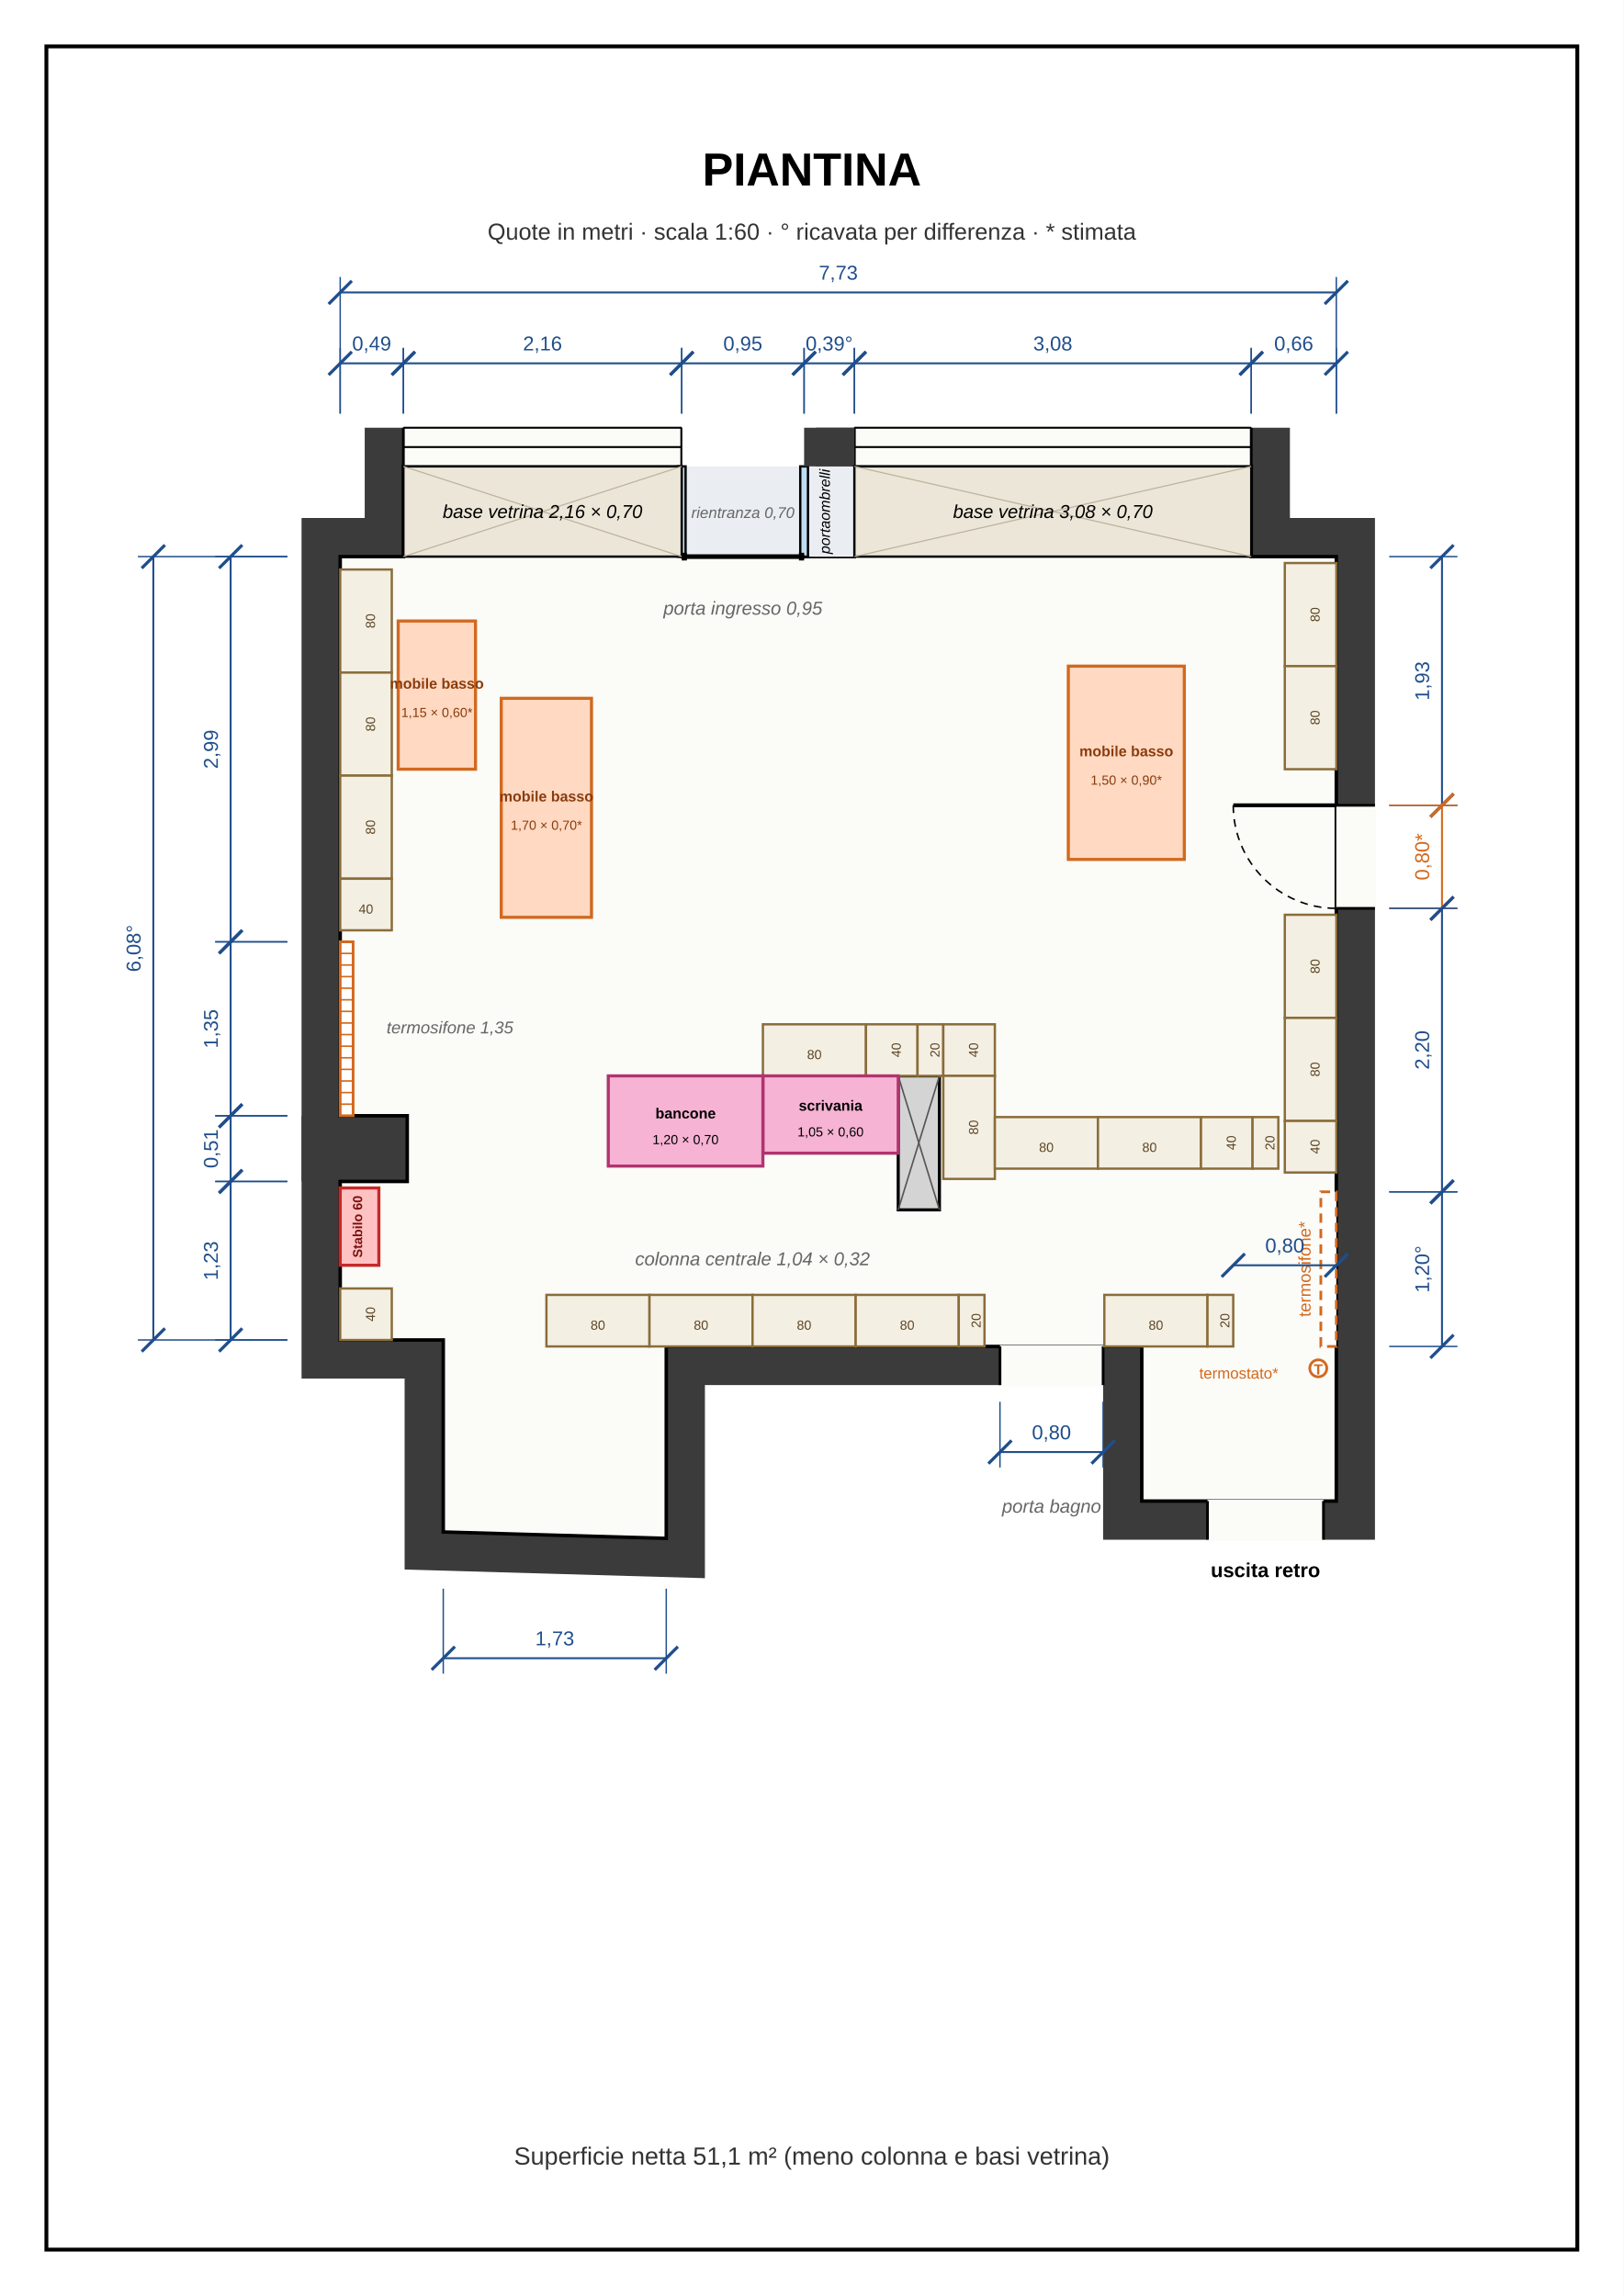
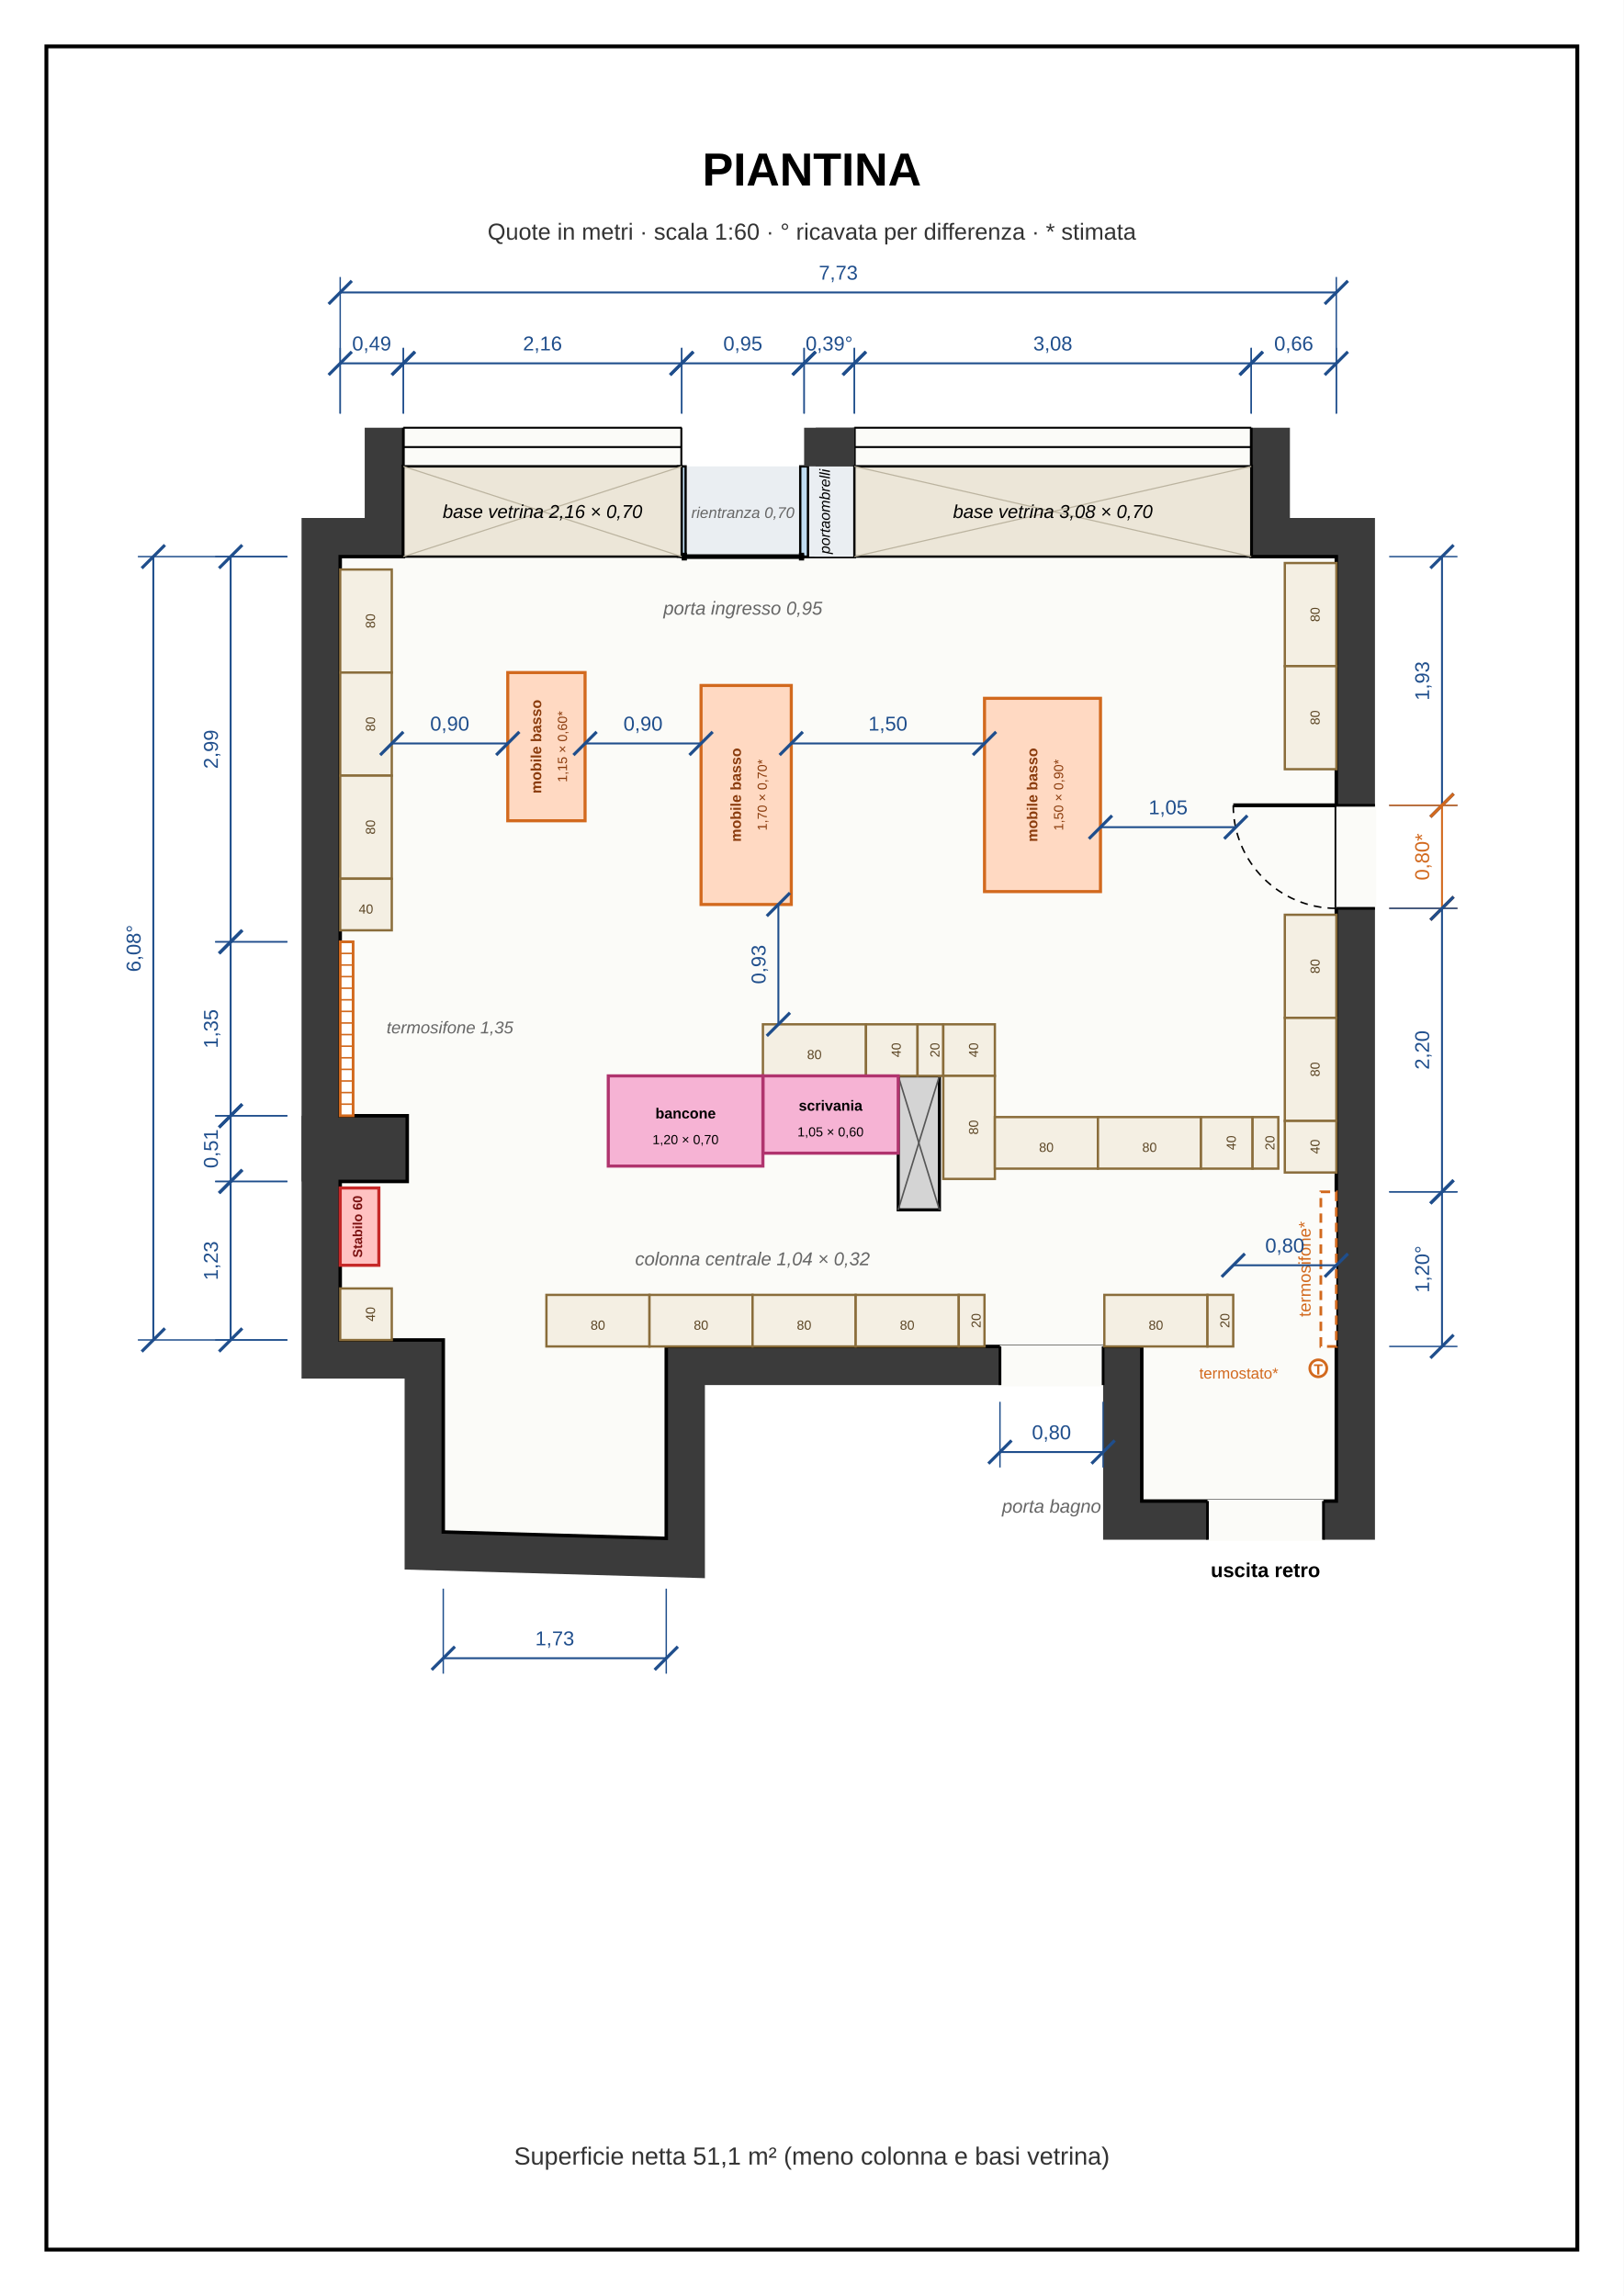
<svg xmlns="http://www.w3.org/2000/svg" width="210mm" height="297mm" viewBox="0 0 210 297" font-family="Arial, Helvetica, sans-serif">
  <defs>
    <pattern id="hatch" width="1.6" height="1.6" patternUnits="userSpaceOnUse" patternTransform="rotate(45)">
      <line x1="0" y1="0" x2="0" y2="1.6" stroke="#777" stroke-width="0.25" />
    </pattern>
  </defs>
  <rect width="210" height="297" fill="#ffffff" />
  <rect x="6" y="6" width="198" height="285" fill="none" stroke="#000" stroke-width="0.5" />
  <polygon points="44.00,72.00 52.17,72.00 52.17,60.33 88.17,60.33 88.17,72.00 110.50,72.00 110.50,60.33 161.83,60.33 161.83,72.00 172.83,72.00 172.83,194.17 147.67,194.17 147.67,174.17 86.17,174.17 86.17,199.00 57.33,198.17 57.33,173.33 44.00,173.33 44.00,152.83 52.67,152.83 52.67,144.33 44.00,144.33" fill="none" stroke="#3b3b3b" stroke-width="10.00" stroke-linejoin="miter" stroke-miterlimit="10" />
  <polygon points="44.00,72.00 52.17,72.00 52.17,60.33 88.17,60.33 88.17,72.00 110.50,72.00 110.50,60.33 161.83,60.33 161.83,72.00 172.83,72.00 172.83,194.17 147.67,194.17 147.67,174.17 86.17,174.17 86.17,199.00 57.33,198.17 57.33,173.33 44.00,173.33 44.00,152.83 52.67,152.83 52.67,144.33 44.00,144.33" fill="#fbfbf8" stroke="none" />
  <rect x="39.00" y="144.33" width="13.67" height="8.50" fill="#3b3b3b" stroke="none" stroke-width="0.25" />
  <polygon points="44.00,72.00 52.17,72.00 52.17,60.33 88.17,60.33 88.17,72.00 110.50,72.00 110.50,60.33 161.83,60.33 161.83,72.00 172.83,72.00 172.83,194.17 147.67,194.17 147.67,174.17 86.17,174.17 86.17,199.00 57.33,198.17 57.33,173.33 44.00,173.33 44.00,152.83 52.67,152.83 52.67,144.33 44.00,144.33" fill="none" stroke="#000" stroke-width="0.45" stroke-linejoin="miter" />
  <rect x="52.17" y="55.17" width="36.00" height="5.33" fill="#fbfbf8" stroke="none" stroke-width="0.25" />
  <line x1="52.17" y1="55.33" x2="52.17" y2="60.33" stroke="#000" stroke-width="0.35" />
  <line x1="88.17" y1="55.33" x2="88.17" y2="60.33" stroke="#000" stroke-width="0.35" />
  <line x1="52.17" y1="55.33" x2="88.17" y2="55.33" stroke="#000" stroke-width="0.25" />
  <line x1="52.17" y1="57.83" x2="88.17" y2="57.83" stroke="#000" stroke-width="0.25" />
  <line x1="52.17" y1="60.33" x2="88.17" y2="60.33" stroke="#000" stroke-width="0.25" />
  <rect x="110.50" y="55.17" width="51.33" height="5.33" fill="#fbfbf8" stroke="none" stroke-width="0.25" />
  <line x1="110.50" y1="55.33" x2="110.50" y2="60.33" stroke="#000" stroke-width="0.35" />
  <line x1="161.83" y1="55.33" x2="161.83" y2="60.33" stroke="#000" stroke-width="0.35" />
  <line x1="110.50" y1="55.33" x2="161.83" y2="55.33" stroke="#000" stroke-width="0.25" />
  <line x1="110.50" y1="57.83" x2="161.83" y2="57.83" stroke="#000" stroke-width="0.25" />
  <line x1="110.50" y1="60.33" x2="161.83" y2="60.33" stroke="#000" stroke-width="0.25" />
  <rect x="88.17" y="60.33" width="5.17" height="11.67" fill="#fbfbf8" stroke="none" stroke-width="0.25" />
  <rect x="88.25" y="55.17" width="5.25" height="5.25" fill="#ffffff" stroke="none" stroke-width="0.25" />
  <rect x="105.33" y="60.33" width="5.17" height="11.67" fill="#fbfbf8" stroke="none" stroke-width="0.25" />
  <rect x="88.17" y="66.83" width="22.33" height="5.17" fill="#fbfbf8" stroke="none" stroke-width="0.25" />
  <line x1="88.17" y1="67.00" x2="88.17" y2="72.00" stroke="#000" stroke-width="0.35" />
  <line x1="110.50" y1="67.00" x2="110.50" y2="72.00" stroke="#000" stroke-width="0.35" />
  <rect x="88.17" y="60.33" width="22.33" height="11.67" fill="#eaeef2" stroke="none" stroke-width="0.25" />
  <rect x="87.67" y="60.33" width="1.00" height="11.67" fill="#bfdcf2" stroke="#000" stroke-width="0.3" />
  <rect x="103.50" y="60.33" width="1.00" height="11.67" fill="#bfdcf2" stroke="#000" stroke-width="0.3" />
  <line x1="88.17" y1="72.00" x2="104.00" y2="72.00" stroke="#000" stroke-width="0.6" />
  <rect x="88.17" y="71.50" width="0.67" height="1.00" fill="#000" stroke="none" stroke-width="0.25" />
  <rect x="103.33" y="71.50" width="0.67" height="1.00" fill="#000" stroke="none" stroke-width="0.25" />
  <rect x="104.00" y="55.33" width="6.50" height="5.00" fill="#3b3b3b" stroke="none" stroke-width="0.25" />
  <rect x="172.83" y="104.17" width="5.17" height="13.33" fill="#fbfbf8" stroke="none" stroke-width="0.25" />
  <line x1="172.83" y1="104.17" x2="177.83" y2="104.17" stroke="#000" stroke-width="0.35" />
  <line x1="172.83" y1="117.50" x2="177.83" y2="117.50" stroke="#000" stroke-width="0.35" />
  <line x1="172.83" y1="104.17" x2="159.50" y2="104.17" stroke="#000" stroke-width="0.5" />
  <path d="M 159.50 104.17 A 13.33 13.33 0 0 0 172.83 117.50" fill="none" stroke="#000" stroke-width="0.2" stroke-dasharray="1 0.8" />
  <rect x="129.33" y="174.00" width="13.33" height="5.33" fill="#fbfbf8" stroke="none" stroke-width="0.25" />
  <line x1="129.33" y1="174.17" x2="129.33" y2="179.17" stroke="#000" stroke-width="0.35" />
  <line x1="142.67" y1="174.17" x2="142.67" y2="179.17" stroke="#000" stroke-width="0.35" />
  <rect x="156.17" y="194.00" width="15.00" height="5.33" fill="#fbfbf8" stroke="none" stroke-width="0.25" />
  <line x1="156.17" y1="194.17" x2="156.17" y2="199.17" stroke="#000" stroke-width="0.35" />
  <line x1="171.17" y1="194.17" x2="171.17" y2="199.17" stroke="#000" stroke-width="0.35" />
  <rect x="156.17" y="194.00" width="15.00" height="5.33" fill="none" stroke="none" stroke-width="0.25" />
  <rect x="52.17" y="60.33" width="36.00" height="11.67" fill="#ece6d8" stroke="#000" stroke-width="0.3" />
  <line x1="52.17" y1="60.33" x2="88.17" y2="72.00" stroke="#bbb39f" stroke-width="0.15" />
  <line x1="52.17" y1="72.00" x2="88.17" y2="60.33" stroke="#bbb39f" stroke-width="0.15" />
  <rect x="110.50" y="60.33" width="51.33" height="11.67" fill="#ece6d8" stroke="#000" stroke-width="0.3" />
  <line x1="110.50" y1="60.33" x2="161.83" y2="72.00" stroke="#bbb39f" stroke-width="0.15" />
  <line x1="110.50" y1="72.00" x2="161.83" y2="60.33" stroke="#bbb39f" stroke-width="0.15" />
  <rect x="116.17" y="139.17" width="5.33" height="17.33" fill="#d4d4d4" stroke="#000" stroke-width="0.4" />
  <line x1="116.17" y1="139.17" x2="121.50" y2="156.50" stroke="#555" stroke-width="0.2" />
  <line x1="121.50" y1="139.17" x2="116.17" y2="156.50" stroke="#555" stroke-width="0.2" />
  <rect x="44.00" y="121.83" width="1.67" height="22.50" fill="#fff" stroke="#d2691e" stroke-width="0.35" />
  <line x1="44.00" y1="123.33" x2="45.67" y2="123.33" stroke="#d2691e" stroke-width="0.2" />
  <line x1="44.00" y1="124.83" x2="45.67" y2="124.83" stroke="#d2691e" stroke-width="0.2" />
  <line x1="44.00" y1="126.33" x2="45.67" y2="126.33" stroke="#d2691e" stroke-width="0.2" />
  <line x1="44.00" y1="127.83" x2="45.67" y2="127.83" stroke="#d2691e" stroke-width="0.2" />
  <line x1="44.00" y1="129.33" x2="45.67" y2="129.33" stroke="#d2691e" stroke-width="0.2" />
  <line x1="44.00" y1="130.83" x2="45.67" y2="130.83" stroke="#d2691e" stroke-width="0.2" />
  <line x1="44.00" y1="132.33" x2="45.67" y2="132.33" stroke="#d2691e" stroke-width="0.2" />
  <line x1="44.00" y1="133.83" x2="45.67" y2="133.83" stroke="#d2691e" stroke-width="0.2" />
  <line x1="44.00" y1="135.33" x2="45.67" y2="135.33" stroke="#d2691e" stroke-width="0.2" />
  <line x1="44.00" y1="136.83" x2="45.67" y2="136.83" stroke="#d2691e" stroke-width="0.2" />
  <line x1="44.00" y1="138.33" x2="45.67" y2="138.33" stroke="#d2691e" stroke-width="0.2" />
  <line x1="44.00" y1="139.83" x2="45.67" y2="139.83" stroke="#d2691e" stroke-width="0.2" />
  <line x1="44.00" y1="141.33" x2="45.67" y2="141.33" stroke="#d2691e" stroke-width="0.2" />
  <line x1="44.00" y1="142.83" x2="45.67" y2="142.83" stroke="#d2691e" stroke-width="0.2" />
  <rect x="170.83" y="154.17" width="2.00" height="20.00" fill="#fff" stroke="#d2691e" stroke-width="0.35" stroke-dasharray="1.2 0.8" />
  <text x="169.50" y="164.17" font-size="2.2" fill="#d2691e" text-anchor="middle" font-weight="normal" font-style="normal" transform="rotate(-90 169.50 164.17)">termosifone*</text>
  <circle cx="170.50" cy="177.00" r="1.1" fill="#fff" stroke="#d2691e" stroke-width="0.35" />
  <text x="170.50" y="177.80" font-size="1.9" fill="#d2691e" text-anchor="middle" font-weight="bold">T</text>
  <text x="165.33" y="178.33" font-size="2.0" fill="#d2691e" text-anchor="end" font-weight="normal" font-style="normal">termostato*</text>
  <text x="70.17" y="67.00" font-size="2.4" fill="#000" text-anchor="middle" font-weight="normal" font-style="italic">base vetrina 2,16 × 0,70</text>
  <text x="136.17" y="67.00" font-size="2.4" fill="#000" text-anchor="middle" font-weight="normal" font-style="italic">base vetrina 3,08 × 0,70</text>
  <text x="96.08" y="79.50" font-size="2.4" fill="#666666" text-anchor="middle" font-weight="normal" font-style="italic">porta ingresso 0,95</text>
  <text x="96.08" y="67.00" font-size="2.0" fill="#666666" text-anchor="middle" font-weight="normal" font-style="italic">rientranza 0,70</text>
  <text x="107.33" y="66.17" font-size="1.9" fill="#000" text-anchor="middle" font-weight="normal" font-style="italic" transform="rotate(-90 107.33 66.17)">portaombrelli</text>
  <text x="97.33" y="163.67" font-size="2.4" fill="#666666" text-anchor="middle" font-weight="normal" font-style="italic">colonna centrale 1,04 × 0,32</text>
  <text x="50.00" y="133.67" font-size="2.2" fill="#666666" text-anchor="start" font-weight="normal" font-style="italic">termosifone 1,35</text>
  <text x="136.00" y="195.67" font-size="2.4" fill="#666666" text-anchor="middle" font-weight="normal" font-style="italic">porta bagno</text>
  <text x="163.67" y="204.00" font-size="2.6" fill="#000" text-anchor="middle" font-weight="bold" font-style="normal">uscita retro</text>
  <rect x="44.00" y="73.67" width="6.67" height="13.33" fill="#f4efe3" stroke="#8a6d3b" stroke-width="0.3" />
  <text x="48.50" y="80.33" font-size="1.7" fill="#5b4524" text-anchor="middle" font-weight="normal" font-style="normal" transform="rotate(-90 48.50 80.33)">80</text>
  <rect x="44.00" y="87.00" width="6.67" height="13.33" fill="#f4efe3" stroke="#8a6d3b" stroke-width="0.3" />
  <text x="48.50" y="93.67" font-size="1.7" fill="#5b4524" text-anchor="middle" font-weight="normal" font-style="normal" transform="rotate(-90 48.50 93.67)">80</text>
  <rect x="44.00" y="100.33" width="6.67" height="13.33" fill="#f4efe3" stroke="#8a6d3b" stroke-width="0.3" />
  <text x="48.50" y="107.00" font-size="1.7" fill="#5b4524" text-anchor="middle" font-weight="normal" font-style="normal" transform="rotate(-90 48.50 107.00)">80</text>
  <rect x="44.00" y="113.67" width="6.67" height="6.67" fill="#f4efe3" stroke="#8a6d3b" stroke-width="0.3" />
  <text x="47.33" y="118.17" font-size="1.7" fill="#5b4524" text-anchor="middle" font-weight="normal" font-style="normal">40</text>
  <rect x="44.00" y="166.67" width="6.67" height="6.67" fill="#f4efe3" stroke="#8a6d3b" stroke-width="0.3" />
  <text x="48.50" y="170.00" font-size="1.7" fill="#5b4524" text-anchor="middle" font-weight="normal" font-style="normal" transform="rotate(-90 48.50 170.00)">40</text>
  <rect x="70.67" y="167.50" width="13.33" height="6.67" fill="#f4efe3" stroke="#8a6d3b" stroke-width="0.3" />
  <text x="77.33" y="172.00" font-size="1.7" fill="#5b4524" text-anchor="middle" font-weight="normal" font-style="normal">80</text>
  <rect x="84.00" y="167.50" width="13.33" height="6.67" fill="#f4efe3" stroke="#8a6d3b" stroke-width="0.3" />
  <text x="90.67" y="172.00" font-size="1.7" fill="#5b4524" text-anchor="middle" font-weight="normal" font-style="normal">80</text>
  <rect x="97.33" y="167.50" width="13.33" height="6.67" fill="#f4efe3" stroke="#8a6d3b" stroke-width="0.3" />
  <text x="104.00" y="172.00" font-size="1.7" fill="#5b4524" text-anchor="middle" font-weight="normal" font-style="normal">80</text>
  <rect x="110.67" y="167.50" width="13.33" height="6.67" fill="#f4efe3" stroke="#8a6d3b" stroke-width="0.3" />
  <text x="117.33" y="172.00" font-size="1.7" fill="#5b4524" text-anchor="middle" font-weight="normal" font-style="normal">80</text>
  <rect x="124.00" y="167.50" width="3.33" height="6.67" fill="#f4efe3" stroke="#8a6d3b" stroke-width="0.3" />
  <text x="126.83" y="170.83" font-size="1.7" fill="#5b4524" text-anchor="middle" font-weight="normal" font-style="normal" transform="rotate(-90 126.83 170.83)">20</text>
  <rect x="142.83" y="167.50" width="13.33" height="6.67" fill="#f4efe3" stroke="#8a6d3b" stroke-width="0.3" />
  <text x="149.50" y="172.00" font-size="1.7" fill="#5b4524" text-anchor="middle" font-weight="normal" font-style="normal">80</text>
  <rect x="156.17" y="167.50" width="3.33" height="6.67" fill="#f4efe3" stroke="#8a6d3b" stroke-width="0.3" />
  <text x="159.00" y="170.83" font-size="1.7" fill="#5b4524" text-anchor="middle" font-weight="normal" font-style="normal" transform="rotate(-90 159.00 170.83)">20</text>
  <line x1="159.50" y1="163.67" x2="172.83" y2="163.67" stroke="#1f4e8c" stroke-width="0.25" />
  <line x1="158.00" y1="165.17" x2="161.00" y2="162.17" stroke="#1f4e8c" stroke-width="0.4" />
  <line x1="171.33" y1="165.17" x2="174.33" y2="162.17" stroke="#1f4e8c" stroke-width="0.4" />
  <text x="166.17" y="162.00" font-size="2.6" fill="#1f4e8c" text-anchor="middle" font-weight="normal" font-style="normal">0,80</text>
  <rect x="166.17" y="72.83" width="6.67" height="13.33" fill="#f4efe3" stroke="#8a6d3b" stroke-width="0.3" />
  <text x="170.67" y="79.50" font-size="1.7" fill="#5b4524" text-anchor="middle" font-weight="normal" font-style="normal" transform="rotate(-90 170.67 79.50)">80</text>
  <rect x="166.17" y="86.17" width="6.67" height="13.33" fill="#f4efe3" stroke="#8a6d3b" stroke-width="0.3" />
  <text x="170.67" y="92.83" font-size="1.7" fill="#5b4524" text-anchor="middle" font-weight="normal" font-style="normal" transform="rotate(-90 170.67 92.83)">80</text>
  <rect x="166.17" y="118.33" width="6.67" height="13.33" fill="#f4efe3" stroke="#8a6d3b" stroke-width="0.3" />
  <text x="170.67" y="125.00" font-size="1.7" fill="#5b4524" text-anchor="middle" font-weight="normal" font-style="normal" transform="rotate(-90 170.67 125.00)">80</text>
  <rect x="166.17" y="131.67" width="6.67" height="13.33" fill="#f4efe3" stroke="#8a6d3b" stroke-width="0.3" />
  <text x="170.67" y="138.33" font-size="1.7" fill="#5b4524" text-anchor="middle" font-weight="normal" font-style="normal" transform="rotate(-90 170.67 138.33)">80</text>
  <rect x="166.17" y="145.00" width="6.67" height="6.67" fill="#f4efe3" stroke="#8a6d3b" stroke-width="0.3" />
  <text x="170.67" y="148.33" font-size="1.7" fill="#5b4524" text-anchor="middle" font-weight="normal" font-style="normal" transform="rotate(-90 170.67 148.33)">40</text>
  <rect x="98.67" y="132.50" width="13.33" height="6.67" fill="#f4efe3" stroke="#8a6d3b" stroke-width="0.3" />
  <text x="105.33" y="137.00" font-size="1.7" fill="#5b4524" text-anchor="middle" font-weight="normal" font-style="normal">80</text>
  <rect x="112.00" y="132.50" width="6.67" height="6.67" fill="#f4efe3" stroke="#8a6d3b" stroke-width="0.3" />
  <text x="116.50" y="135.83" font-size="1.7" fill="#5b4524" text-anchor="middle" font-weight="normal" font-style="normal" transform="rotate(-90 116.50 135.83)">40</text>
  <rect x="118.67" y="132.50" width="3.33" height="6.67" fill="#f4efe3" stroke="#8a6d3b" stroke-width="0.3" />
  <text x="121.50" y="135.83" font-size="1.7" fill="#5b4524" text-anchor="middle" font-weight="normal" font-style="normal" transform="rotate(-90 121.50 135.83)">20</text>
  <rect x="122.00" y="132.50" width="6.67" height="6.67" fill="#f4efe3" stroke="#8a6d3b" stroke-width="0.3" />
  <text x="126.50" y="135.83" font-size="1.7" fill="#5b4524" text-anchor="middle" font-weight="normal" font-style="normal" transform="rotate(-90 126.50 135.83)">40</text>
  <rect x="122.00" y="139.17" width="6.67" height="13.33" fill="#f4efe3" stroke="#8a6d3b" stroke-width="0.3" />
  <text x="126.50" y="145.83" font-size="1.7" fill="#5b4524" text-anchor="middle" font-weight="normal" font-style="normal" transform="rotate(-90 126.50 145.83)">80</text>
  <rect x="128.67" y="144.50" width="13.33" height="6.67" fill="#f4efe3" stroke="#8a6d3b" stroke-width="0.3" />
  <text x="135.33" y="149.00" font-size="1.7" fill="#5b4524" text-anchor="middle" font-weight="normal" font-style="normal">80</text>
  <rect x="142.00" y="144.50" width="13.33" height="6.67" fill="#f4efe3" stroke="#8a6d3b" stroke-width="0.3" />
  <text x="148.67" y="149.00" font-size="1.7" fill="#5b4524" text-anchor="middle" font-weight="normal" font-style="normal">80</text>
  <rect x="155.33" y="144.50" width="6.67" height="6.67" fill="#f4efe3" stroke="#8a6d3b" stroke-width="0.3" />
  <text x="159.83" y="147.83" font-size="1.7" fill="#5b4524" text-anchor="middle" font-weight="normal" font-style="normal" transform="rotate(-90 159.83 147.83)">40</text>
  <rect x="162.00" y="144.50" width="3.33" height="6.67" fill="#f4efe3" stroke="#8a6d3b" stroke-width="0.3" />
  <text x="164.83" y="147.83" font-size="1.7" fill="#5b4524" text-anchor="middle" font-weight="normal" font-style="normal" transform="rotate(-90 164.83 147.83)">20</text>
  <rect x="98.67" y="139.17" width="17.50" height="10.00" fill="#f6b3d4" stroke="#b0346e" stroke-width="0.4" />
  <text x="107.42" y="143.67" font-size="1.9" fill="#000" text-anchor="middle" font-weight="bold" font-style="normal">scrivania</text>
  <text x="107.42" y="147.00" font-size="1.7" fill="#000" text-anchor="middle" font-weight="normal" font-style="normal">1,05 × 0,60</text>
  <rect x="78.67" y="139.17" width="20.00" height="11.67" fill="#f6b3d4" stroke="#b0346e" stroke-width="0.4" />
  <text x="88.67" y="144.67" font-size="1.9" fill="#000" text-anchor="middle" font-weight="bold" font-style="normal">bancone</text>
  <text x="88.67" y="148.00" font-size="1.7" fill="#000" text-anchor="middle" font-weight="normal" font-style="normal">1,20 × 0,70</text>
-   <rect x="51.50" y="80.33" width="10.00" height="19.17" fill="#ffd9c2" stroke="#d2691e" stroke-width="0.4" />
-   <text x="56.50" y="89.08" font-size="1.9" fill="#8a3b0c" text-anchor="middle" font-weight="bold" font-style="normal">mobile basso</text>
-   <text x="56.50" y="92.75" font-size="1.7" fill="#8a3b0c" text-anchor="middle" font-weight="normal" font-style="normal">1,15 × 0,60*</text>
-   <rect x="64.83" y="90.33" width="11.67" height="28.33" fill="#ffd9c2" stroke="#d2691e" stroke-width="0.4" />
-   <text x="70.67" y="103.67" font-size="1.9" fill="#8a3b0c" text-anchor="middle" font-weight="bold" font-style="normal">mobile basso</text>
-   <text x="70.67" y="107.33" font-size="1.7" fill="#8a3b0c" text-anchor="middle" font-weight="normal" font-style="normal">1,70 × 0,70*</text>
-   <rect x="138.17" y="86.17" width="15.00" height="25.00" fill="#ffd9c2" stroke="#d2691e" stroke-width="0.4" />
-   <text x="145.67" y="97.83" font-size="1.9" fill="#8a3b0c" text-anchor="middle" font-weight="bold" font-style="normal">mobile basso</text>
-   <text x="145.67" y="101.50" font-size="1.7" fill="#8a3b0c" text-anchor="middle" font-weight="normal" font-style="normal">1,50 × 0,90*</text>
+   <rect x="65.67" y="87.00" width="10.00" height="19.17" fill="#ffd9c2" stroke="#d2691e" stroke-width="0.4" />
+   <text x="70.00" y="96.58" font-size="1.9" fill="#8a3b0c" text-anchor="middle" font-weight="bold" font-style="normal" transform="rotate(-90 70.00 96.58)">mobile basso</text>
+   <text x="73.33" y="96.58" font-size="1.7" fill="#8a3b0c" text-anchor="middle" font-weight="normal" font-style="normal" transform="rotate(-90 73.33 96.58)">1,15 × 0,60*</text>
+   <rect x="90.67" y="88.67" width="11.67" height="28.33" fill="#ffd9c2" stroke="#d2691e" stroke-width="0.4" />
+   <text x="95.83" y="102.83" font-size="1.9" fill="#8a3b0c" text-anchor="middle" font-weight="bold" font-style="normal" transform="rotate(-90 95.83 102.83)">mobile basso</text>
+   <text x="99.17" y="102.83" font-size="1.7" fill="#8a3b0c" text-anchor="middle" font-weight="normal" font-style="normal" transform="rotate(-90 99.17 102.83)">1,70 × 0,70*</text>
+   <rect x="127.33" y="90.33" width="15.00" height="25.00" fill="#ffd9c2" stroke="#d2691e" stroke-width="0.4" />
+   <text x="134.17" y="102.83" font-size="1.9" fill="#8a3b0c" text-anchor="middle" font-weight="bold" font-style="normal" transform="rotate(-90 134.17 102.83)">mobile basso</text>
+   <text x="137.50" y="102.83" font-size="1.7" fill="#8a3b0c" text-anchor="middle" font-weight="normal" font-style="normal" transform="rotate(-90 137.50 102.83)">1,50 × 0,90*</text>
+   <line x1="50.67" y1="96.17" x2="65.67" y2="96.17" stroke="#1f4e8c" stroke-width="0.25" />
+   <line x1="49.17" y1="97.67" x2="52.17" y2="94.67" stroke="#1f4e8c" stroke-width="0.4" />
+   <line x1="64.17" y1="97.67" x2="67.17" y2="94.67" stroke="#1f4e8c" stroke-width="0.4" />
+   <text x="58.17" y="94.50" font-size="2.6" fill="#1f4e8c" text-anchor="middle" font-weight="normal" font-style="normal">0,90</text>
+   <line x1="75.67" y1="96.17" x2="90.67" y2="96.17" stroke="#1f4e8c" stroke-width="0.25" />
+   <line x1="74.17" y1="97.67" x2="77.17" y2="94.67" stroke="#1f4e8c" stroke-width="0.4" />
+   <line x1="89.17" y1="97.67" x2="92.17" y2="94.67" stroke="#1f4e8c" stroke-width="0.4" />
+   <text x="83.17" y="94.50" font-size="2.6" fill="#1f4e8c" text-anchor="middle" font-weight="normal" font-style="normal">0,90</text>
+   <line x1="102.33" y1="96.17" x2="127.33" y2="96.17" stroke="#1f4e8c" stroke-width="0.25" />
+   <line x1="100.83" y1="97.67" x2="103.83" y2="94.67" stroke="#1f4e8c" stroke-width="0.4" />
+   <line x1="125.83" y1="97.67" x2="128.83" y2="94.67" stroke="#1f4e8c" stroke-width="0.4" />
+   <text x="114.83" y="94.50" font-size="2.6" fill="#1f4e8c" text-anchor="middle" font-weight="normal" font-style="normal">1,50</text>
+   <line x1="142.33" y1="107.00" x2="159.83" y2="107.00" stroke="#1f4e8c" stroke-width="0.25" />
+   <line x1="140.83" y1="108.50" x2="143.83" y2="105.50" stroke="#1f4e8c" stroke-width="0.4" />
+   <line x1="158.33" y1="108.50" x2="161.33" y2="105.50" stroke="#1f4e8c" stroke-width="0.4" />
+   <text x="151.08" y="105.33" font-size="2.6" fill="#1f4e8c" text-anchor="middle" font-weight="normal" font-style="normal">1,05</text>
+   <line x1="100.67" y1="117.00" x2="100.67" y2="132.50" stroke="#1f4e8c" stroke-width="0.25" />
+   <line x1="99.17" y1="118.50" x2="102.17" y2="115.50" stroke="#1f4e8c" stroke-width="0.4" />
+   <line x1="99.17" y1="134.00" x2="102.17" y2="131.00" stroke="#1f4e8c" stroke-width="0.4" />
+   <text x="99.00" y="124.75" font-size="2.6" fill="#1f4e8c" text-anchor="middle" font-weight="normal" font-style="normal" transform="rotate(-90 99.00 124.75)">0,93</text>
  <rect x="44.00" y="153.67" width="5.00" height="10.00" fill="#ffc2c2" stroke="#c62828" stroke-width="0.4" />
  <text x="46.83" y="158.67" font-size="1.7" fill="#7a1010" text-anchor="middle" font-weight="bold" font-style="normal" transform="rotate(-90 46.83 158.67)">Stabilo 60</text>
  <line x1="44.00" y1="53.50" x2="44.00" y2="45.00" stroke="#1f4e8c" stroke-width="0.18" />
  <line x1="52.17" y1="53.50" x2="52.17" y2="45.00" stroke="#1f4e8c" stroke-width="0.18" />
  <line x1="44.00" y1="47.00" x2="52.17" y2="47.00" stroke="#1f4e8c" stroke-width="0.25" />
  <line x1="42.50" y1="48.50" x2="45.50" y2="45.50" stroke="#1f4e8c" stroke-width="0.4" />
  <line x1="50.67" y1="48.50" x2="53.67" y2="45.50" stroke="#1f4e8c" stroke-width="0.4" />
  <text x="48.08" y="45.33" font-size="2.6" fill="#1f4e8c" text-anchor="middle" font-weight="normal" font-style="normal">0,49</text>
  <line x1="52.17" y1="53.50" x2="52.17" y2="45.00" stroke="#1f4e8c" stroke-width="0.18" />
  <line x1="88.17" y1="53.50" x2="88.17" y2="45.00" stroke="#1f4e8c" stroke-width="0.18" />
  <line x1="52.17" y1="47.00" x2="88.17" y2="47.00" stroke="#1f4e8c" stroke-width="0.25" />
  <line x1="50.67" y1="48.50" x2="53.67" y2="45.50" stroke="#1f4e8c" stroke-width="0.4" />
  <line x1="86.67" y1="48.50" x2="89.67" y2="45.50" stroke="#1f4e8c" stroke-width="0.4" />
  <text x="70.17" y="45.33" font-size="2.6" fill="#1f4e8c" text-anchor="middle" font-weight="normal" font-style="normal">2,16</text>
  <line x1="88.17" y1="53.50" x2="88.17" y2="45.00" stroke="#1f4e8c" stroke-width="0.18" />
  <line x1="104.00" y1="53.50" x2="104.00" y2="45.00" stroke="#1f4e8c" stroke-width="0.18" />
  <line x1="88.17" y1="47.00" x2="104.00" y2="47.00" stroke="#1f4e8c" stroke-width="0.25" />
  <line x1="86.67" y1="48.50" x2="89.67" y2="45.50" stroke="#1f4e8c" stroke-width="0.4" />
  <line x1="102.50" y1="48.50" x2="105.50" y2="45.50" stroke="#1f4e8c" stroke-width="0.4" />
  <text x="96.08" y="45.33" font-size="2.6" fill="#1f4e8c" text-anchor="middle" font-weight="normal" font-style="normal">0,95</text>
  <line x1="104.00" y1="53.50" x2="104.00" y2="45.00" stroke="#1f4e8c" stroke-width="0.18" />
  <line x1="110.50" y1="53.50" x2="110.50" y2="45.00" stroke="#1f4e8c" stroke-width="0.18" />
  <line x1="104.00" y1="47.00" x2="110.50" y2="47.00" stroke="#1f4e8c" stroke-width="0.25" />
  <line x1="102.50" y1="48.50" x2="105.50" y2="45.50" stroke="#1f4e8c" stroke-width="0.4" />
  <line x1="109.00" y1="48.50" x2="112.00" y2="45.50" stroke="#1f4e8c" stroke-width="0.4" />
  <text x="107.25" y="45.33" font-size="2.6" fill="#1f4e8c" text-anchor="middle" font-weight="normal" font-style="normal">0,39°</text>
  <line x1="110.50" y1="53.50" x2="110.50" y2="45.00" stroke="#1f4e8c" stroke-width="0.18" />
  <line x1="161.83" y1="53.50" x2="161.83" y2="45.00" stroke="#1f4e8c" stroke-width="0.18" />
  <line x1="110.50" y1="47.00" x2="161.83" y2="47.00" stroke="#1f4e8c" stroke-width="0.25" />
  <line x1="109.00" y1="48.50" x2="112.00" y2="45.50" stroke="#1f4e8c" stroke-width="0.4" />
  <line x1="160.33" y1="48.50" x2="163.33" y2="45.50" stroke="#1f4e8c" stroke-width="0.4" />
  <text x="136.17" y="45.33" font-size="2.6" fill="#1f4e8c" text-anchor="middle" font-weight="normal" font-style="normal">3,08</text>
  <line x1="161.83" y1="53.50" x2="161.83" y2="45.00" stroke="#1f4e8c" stroke-width="0.18" />
  <line x1="172.83" y1="53.50" x2="172.83" y2="45.00" stroke="#1f4e8c" stroke-width="0.18" />
  <line x1="161.83" y1="47.00" x2="172.83" y2="47.00" stroke="#1f4e8c" stroke-width="0.25" />
  <line x1="160.33" y1="48.50" x2="163.33" y2="45.50" stroke="#1f4e8c" stroke-width="0.4" />
  <line x1="171.33" y1="48.50" x2="174.33" y2="45.50" stroke="#1f4e8c" stroke-width="0.4" />
  <text x="167.33" y="45.33" font-size="2.6" fill="#1f4e8c" text-anchor="middle" font-weight="normal" font-style="normal">0,66</text>
  <line x1="44.00" y1="53.50" x2="44.00" y2="35.83" stroke="#1f4e8c" stroke-width="0.18" />
  <line x1="172.83" y1="53.50" x2="172.83" y2="35.83" stroke="#1f4e8c" stroke-width="0.18" />
  <line x1="44.00" y1="37.83" x2="172.83" y2="37.83" stroke="#1f4e8c" stroke-width="0.25" />
  <line x1="42.50" y1="39.33" x2="45.50" y2="36.33" stroke="#1f4e8c" stroke-width="0.4" />
  <line x1="171.33" y1="39.33" x2="174.33" y2="36.33" stroke="#1f4e8c" stroke-width="0.4" />
  <text x="108.42" y="36.17" font-size="2.6" fill="#1f4e8c" text-anchor="middle" font-weight="normal" font-style="normal">7,73</text>
  <line x1="179.67" y1="72.00" x2="188.50" y2="72.00" stroke="#1f4e8c" stroke-width="0.18" />
  <line x1="179.67" y1="104.17" x2="188.50" y2="104.17" stroke="#1f4e8c" stroke-width="0.18" />
  <line x1="186.50" y1="72.00" x2="186.50" y2="104.17" stroke="#1f4e8c" stroke-width="0.25" />
  <line x1="185.00" y1="73.50" x2="188.00" y2="70.50" stroke="#1f4e8c" stroke-width="0.4" />
  <line x1="185.00" y1="105.67" x2="188.00" y2="102.67" stroke="#1f4e8c" stroke-width="0.4" />
  <text x="184.83" y="88.08" font-size="2.6" fill="#1f4e8c" text-anchor="middle" font-weight="normal" font-style="normal" transform="rotate(-90 184.83 88.08)">1,93</text>
  <line x1="179.67" y1="104.17" x2="188.50" y2="104.17" stroke="#d2691e" stroke-width="0.18" />
  <line x1="179.67" y1="117.50" x2="188.50" y2="117.50" stroke="#d2691e" stroke-width="0.18" />
  <line x1="186.50" y1="104.17" x2="186.50" y2="117.50" stroke="#d2691e" stroke-width="0.25" />
  <line x1="185.00" y1="105.67" x2="188.00" y2="102.67" stroke="#d2691e" stroke-width="0.4" />
  <line x1="185.00" y1="119.00" x2="188.00" y2="116.00" stroke="#d2691e" stroke-width="0.4" />
  <text x="184.83" y="110.83" font-size="2.6" fill="#d2691e" text-anchor="middle" font-weight="normal" font-style="normal" transform="rotate(-90 184.83 110.83)">0,80*</text>
  <line x1="179.67" y1="117.50" x2="188.50" y2="117.50" stroke="#1f4e8c" stroke-width="0.18" />
  <line x1="179.67" y1="154.17" x2="188.50" y2="154.17" stroke="#1f4e8c" stroke-width="0.18" />
  <line x1="186.50" y1="117.50" x2="186.50" y2="154.17" stroke="#1f4e8c" stroke-width="0.25" />
  <line x1="185.00" y1="119.00" x2="188.00" y2="116.00" stroke="#1f4e8c" stroke-width="0.4" />
  <line x1="185.00" y1="155.67" x2="188.00" y2="152.67" stroke="#1f4e8c" stroke-width="0.4" />
  <text x="184.83" y="135.83" font-size="2.6" fill="#1f4e8c" text-anchor="middle" font-weight="normal" font-style="normal" transform="rotate(-90 184.83 135.83)">2,20</text>
  <line x1="179.67" y1="154.17" x2="188.50" y2="154.17" stroke="#1f4e8c" stroke-width="0.18" />
  <line x1="179.67" y1="174.17" x2="188.50" y2="174.17" stroke="#1f4e8c" stroke-width="0.18" />
  <line x1="186.50" y1="154.17" x2="186.50" y2="174.17" stroke="#1f4e8c" stroke-width="0.25" />
  <line x1="185.00" y1="155.67" x2="188.00" y2="152.67" stroke="#1f4e8c" stroke-width="0.4" />
  <line x1="185.00" y1="175.67" x2="188.00" y2="172.67" stroke="#1f4e8c" stroke-width="0.4" />
  <text x="184.83" y="164.17" font-size="2.6" fill="#1f4e8c" text-anchor="middle" font-weight="normal" font-style="normal" transform="rotate(-90 184.83 164.17)">1,20°</text>
  <line x1="37.17" y1="72.00" x2="27.83" y2="72.00" stroke="#1f4e8c" stroke-width="0.18" />
  <line x1="37.17" y1="121.83" x2="27.83" y2="121.83" stroke="#1f4e8c" stroke-width="0.18" />
  <line x1="29.83" y1="72.00" x2="29.83" y2="121.83" stroke="#1f4e8c" stroke-width="0.25" />
  <line x1="28.33" y1="73.50" x2="31.33" y2="70.50" stroke="#1f4e8c" stroke-width="0.4" />
  <line x1="28.33" y1="123.33" x2="31.33" y2="120.33" stroke="#1f4e8c" stroke-width="0.4" />
  <text x="28.17" y="96.92" font-size="2.6" fill="#1f4e8c" text-anchor="middle" font-weight="normal" font-style="normal" transform="rotate(-90 28.17 96.92)">2,99</text>
  <line x1="37.17" y1="121.83" x2="27.83" y2="121.83" stroke="#1f4e8c" stroke-width="0.18" />
  <line x1="37.17" y1="144.33" x2="27.83" y2="144.33" stroke="#1f4e8c" stroke-width="0.18" />
  <line x1="29.83" y1="121.83" x2="29.83" y2="144.33" stroke="#1f4e8c" stroke-width="0.25" />
  <line x1="28.33" y1="123.33" x2="31.33" y2="120.33" stroke="#1f4e8c" stroke-width="0.4" />
  <line x1="28.33" y1="145.83" x2="31.33" y2="142.83" stroke="#1f4e8c" stroke-width="0.4" />
  <text x="28.17" y="133.08" font-size="2.6" fill="#1f4e8c" text-anchor="middle" font-weight="normal" font-style="normal" transform="rotate(-90 28.17 133.08)">1,35</text>
  <line x1="37.17" y1="144.33" x2="27.83" y2="144.33" stroke="#1f4e8c" stroke-width="0.18" />
  <line x1="37.17" y1="152.83" x2="27.83" y2="152.83" stroke="#1f4e8c" stroke-width="0.18" />
  <line x1="29.83" y1="144.33" x2="29.83" y2="152.83" stroke="#1f4e8c" stroke-width="0.25" />
  <line x1="28.33" y1="145.83" x2="31.33" y2="142.83" stroke="#1f4e8c" stroke-width="0.4" />
  <line x1="28.33" y1="154.33" x2="31.33" y2="151.33" stroke="#1f4e8c" stroke-width="0.4" />
  <text x="28.17" y="148.58" font-size="2.6" fill="#1f4e8c" text-anchor="middle" font-weight="normal" font-style="normal" transform="rotate(-90 28.17 148.58)">0,51</text>
  <line x1="37.17" y1="152.83" x2="27.83" y2="152.83" stroke="#1f4e8c" stroke-width="0.18" />
  <line x1="37.17" y1="173.33" x2="27.83" y2="173.33" stroke="#1f4e8c" stroke-width="0.18" />
  <line x1="29.83" y1="152.83" x2="29.83" y2="173.33" stroke="#1f4e8c" stroke-width="0.25" />
  <line x1="28.33" y1="154.33" x2="31.33" y2="151.33" stroke="#1f4e8c" stroke-width="0.4" />
  <line x1="28.33" y1="174.83" x2="31.33" y2="171.83" stroke="#1f4e8c" stroke-width="0.4" />
  <text x="28.17" y="163.08" font-size="2.6" fill="#1f4e8c" text-anchor="middle" font-weight="normal" font-style="normal" transform="rotate(-90 28.17 163.08)">1,23</text>
  <line x1="37.17" y1="72.00" x2="17.83" y2="72.00" stroke="#1f4e8c" stroke-width="0.18" />
  <line x1="37.17" y1="173.33" x2="17.83" y2="173.33" stroke="#1f4e8c" stroke-width="0.18" />
  <line x1="19.83" y1="72.00" x2="19.83" y2="173.33" stroke="#1f4e8c" stroke-width="0.25" />
  <line x1="18.33" y1="73.50" x2="21.33" y2="70.50" stroke="#1f4e8c" stroke-width="0.4" />
  <line x1="18.33" y1="174.83" x2="21.33" y2="171.83" stroke="#1f4e8c" stroke-width="0.4" />
  <text x="18.17" y="122.67" font-size="2.6" fill="#1f4e8c" text-anchor="middle" font-weight="normal" font-style="normal" transform="rotate(-90 18.17 122.67)">6,08°</text>
  <line x1="57.33" y1="205.50" x2="57.33" y2="216.50" stroke="#1f4e8c" stroke-width="0.18" />
  <line x1="86.17" y1="205.50" x2="86.17" y2="216.50" stroke="#1f4e8c" stroke-width="0.18" />
  <line x1="57.33" y1="214.50" x2="86.17" y2="214.50" stroke="#1f4e8c" stroke-width="0.25" />
  <line x1="55.83" y1="216.00" x2="58.83" y2="213.00" stroke="#1f4e8c" stroke-width="0.4" />
  <line x1="84.67" y1="216.00" x2="87.67" y2="213.00" stroke="#1f4e8c" stroke-width="0.4" />
  <text x="71.75" y="212.83" font-size="2.6" fill="#1f4e8c" text-anchor="middle" font-weight="normal" font-style="normal">1,73</text>
  <line x1="129.33" y1="181.33" x2="129.33" y2="189.83" stroke="#1f4e8c" stroke-width="0.18" />
  <line x1="142.67" y1="181.33" x2="142.67" y2="189.83" stroke="#1f4e8c" stroke-width="0.18" />
  <line x1="129.33" y1="187.83" x2="142.67" y2="187.83" stroke="#1f4e8c" stroke-width="0.25" />
  <line x1="127.83" y1="189.33" x2="130.83" y2="186.33" stroke="#1f4e8c" stroke-width="0.4" />
  <line x1="141.17" y1="189.33" x2="144.17" y2="186.33" stroke="#1f4e8c" stroke-width="0.4" />
  <text x="136.00" y="186.17" font-size="2.6" fill="#1f4e8c" text-anchor="middle" font-weight="normal" font-style="normal">0,80</text>
  <text x="105.00" y="24.00" font-size="6.0" fill="#000" text-anchor="middle" font-weight="bold">PIANTINA</text>
  <text x="105.00" y="31.00" font-size="3.0" fill="#333" text-anchor="middle" font-weight="normal">Quote in metri · scala 1:60 · ° ricavata per differenza · * stimata</text>
  <text x="105.00" y="280.00" font-size="3.2" fill="#333" text-anchor="middle" font-weight="normal">Superficie netta 51,1 m² (meno colonna e basi vetrina)</text>
</svg>
